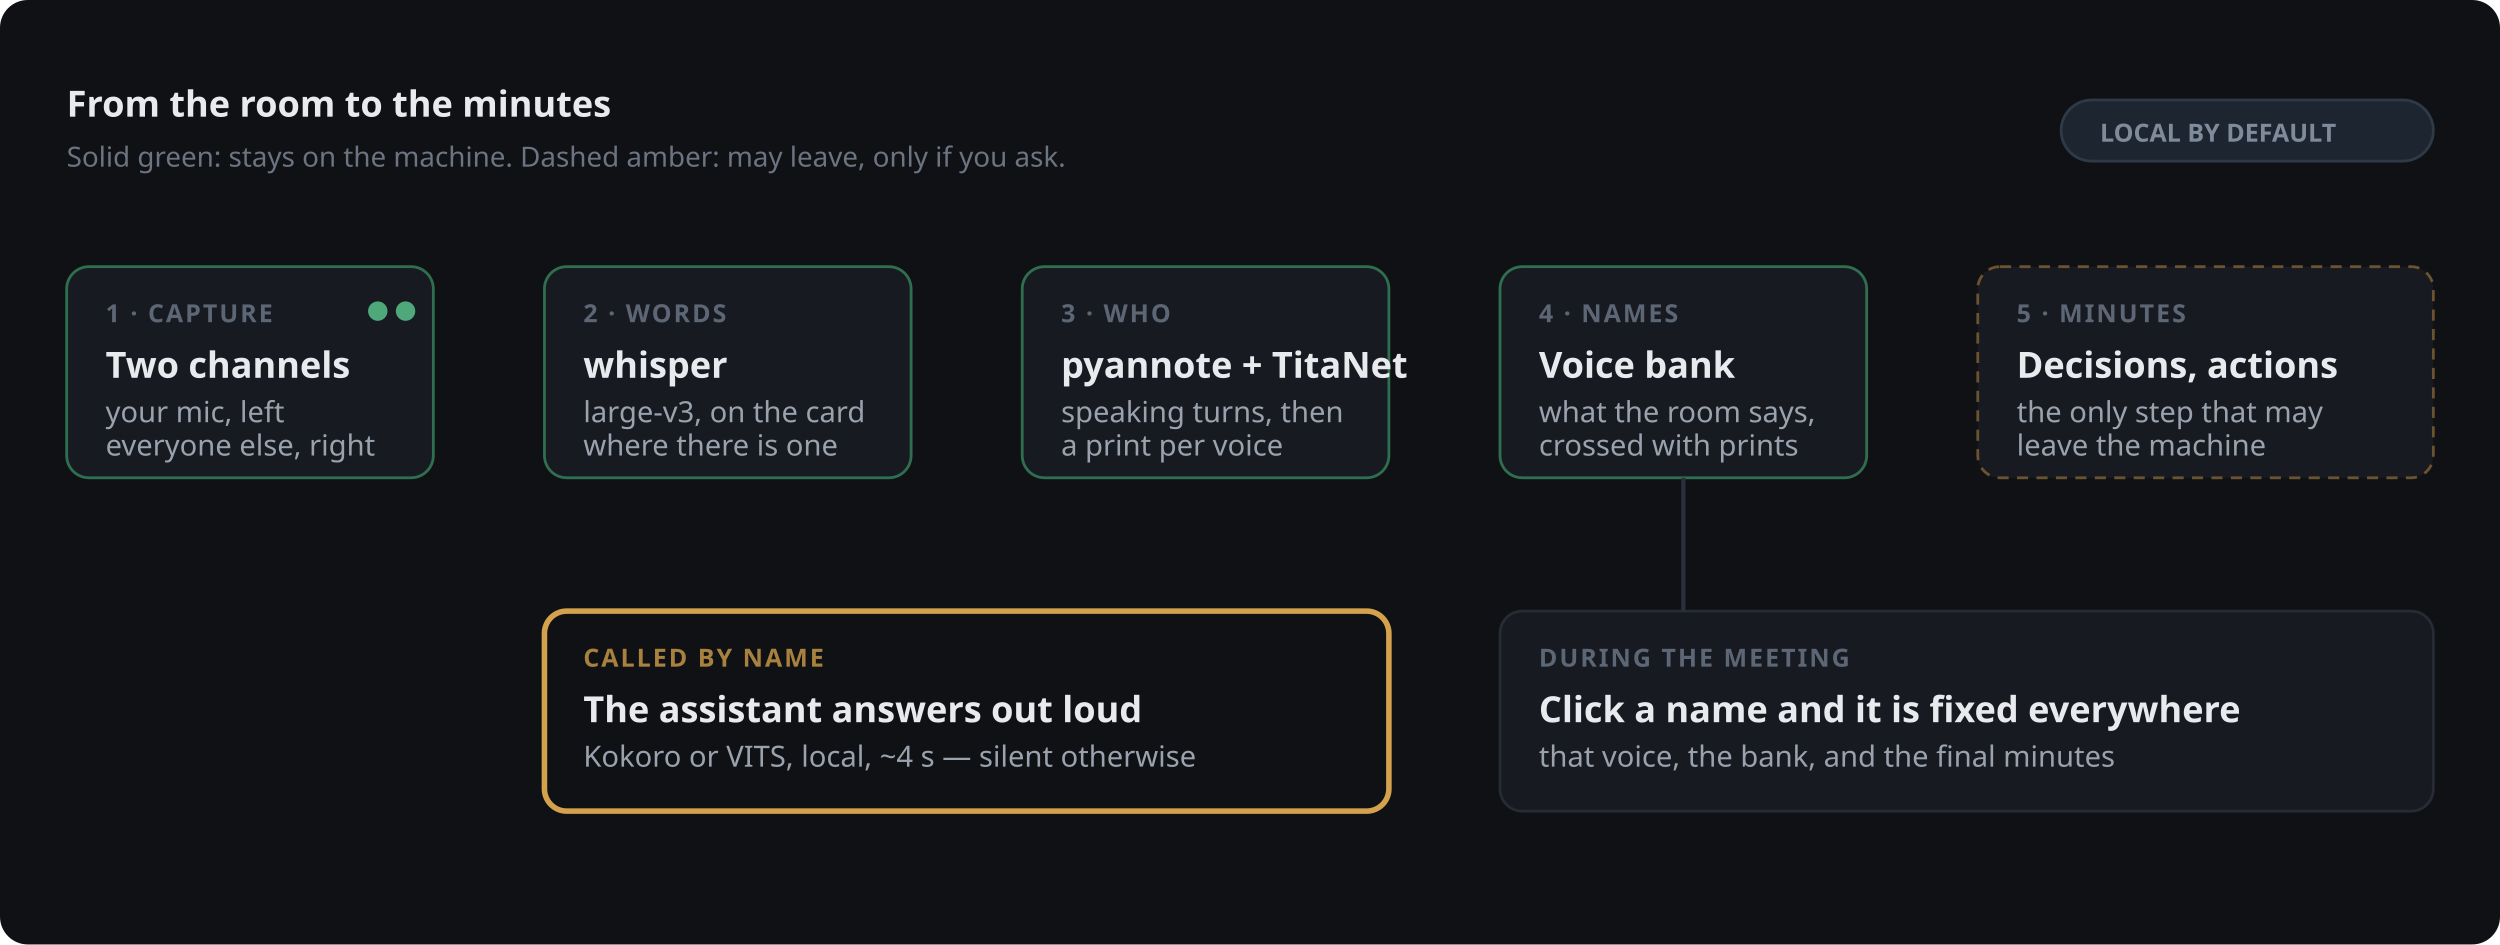
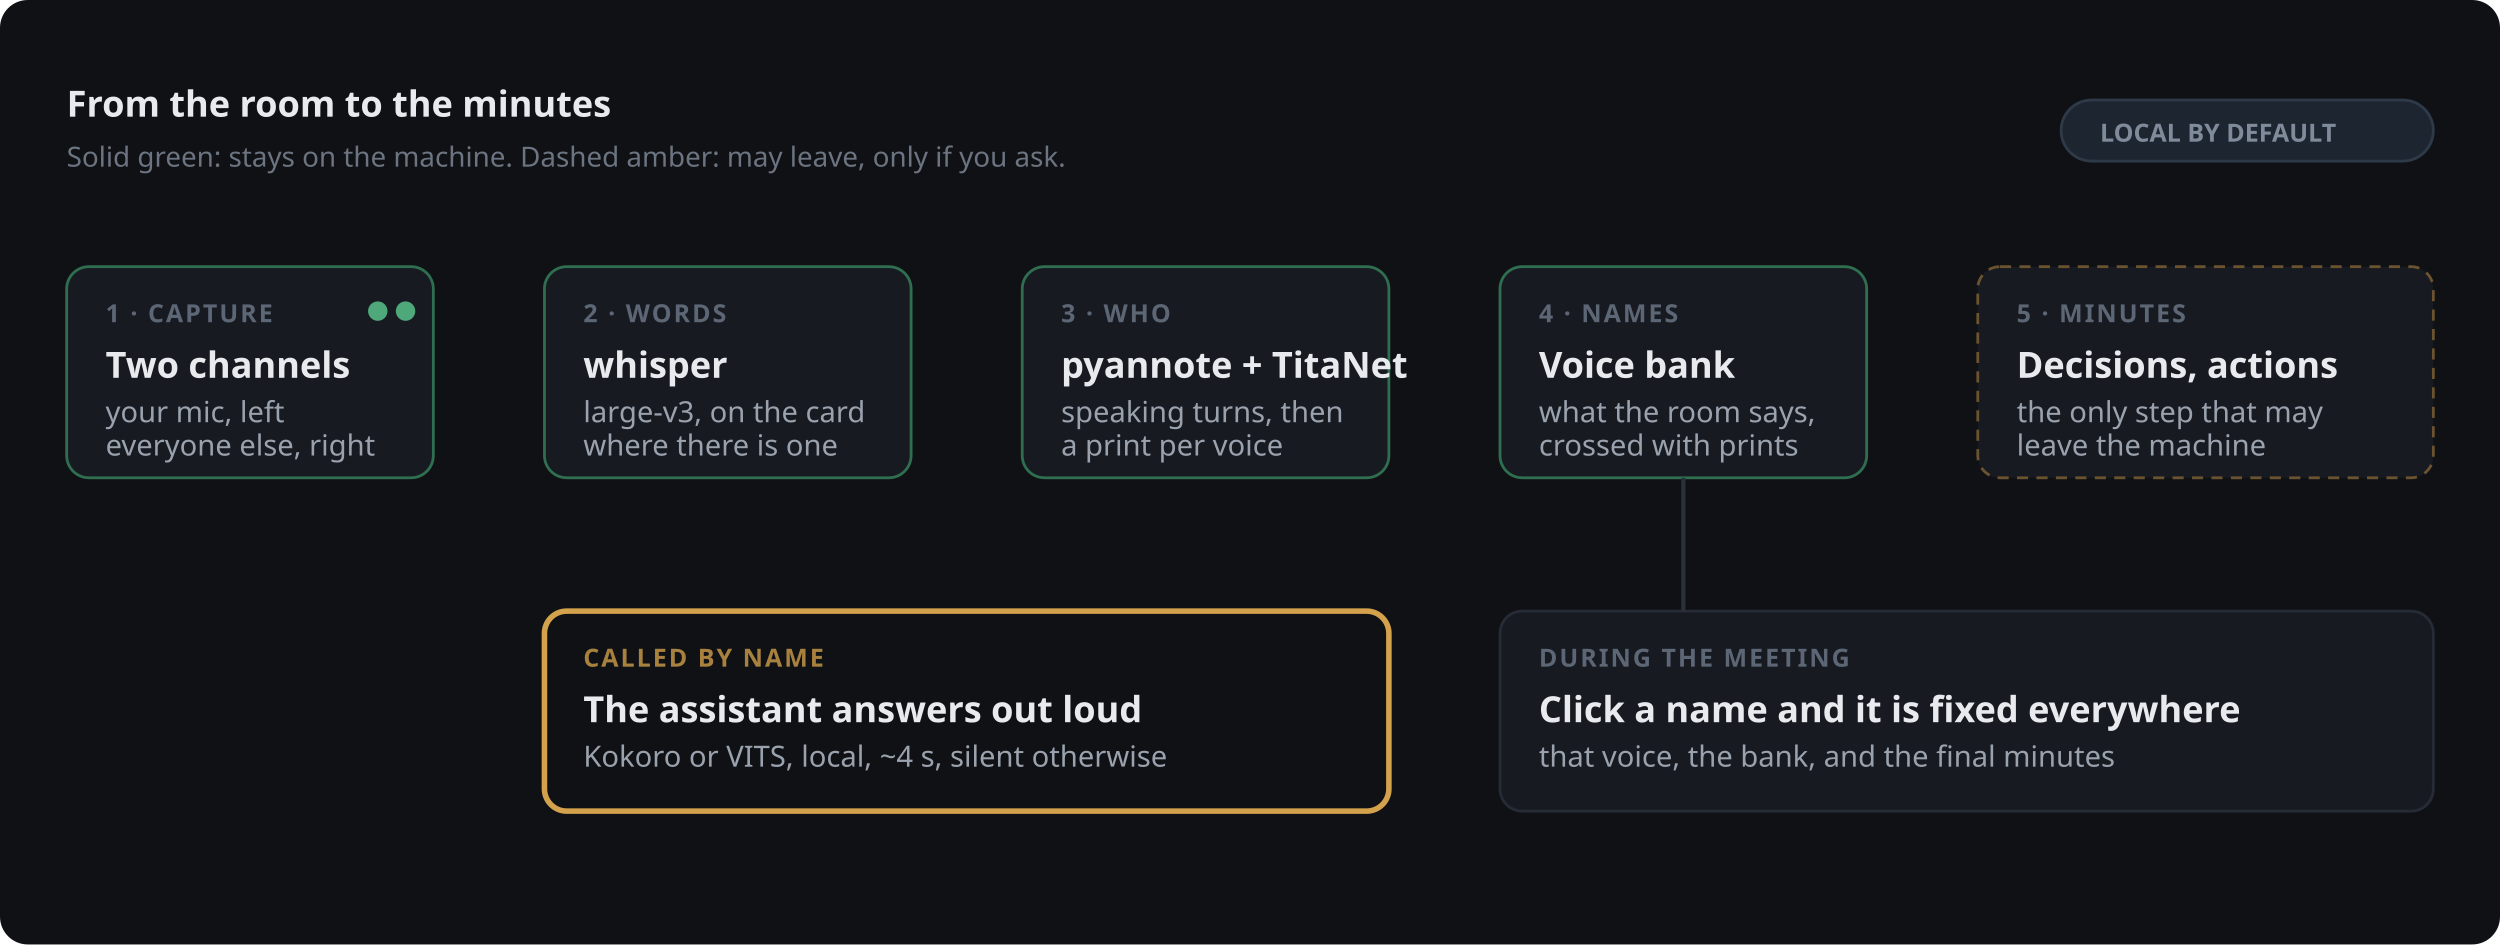
<svg xmlns="http://www.w3.org/2000/svg" viewBox="0 0 900 340" width="900" height="340" role="img" aria-labelledby="title desc">
  <style>
    .ground { fill: #0f1115; }
    .card   { fill: #171a21; stroke: #262b36; stroke-width: 1; }
    .local  { stroke: #2f6f4f; }
    .out    { stroke: #6b5330; stroke-dasharray: 4 3; }
    .title  { fill: #e8eaed; font: 600 13px ui-sans-serif, system-ui, sans-serif; }
    .sub    { fill: #9aa2ae; font: 400 10.5px ui-sans-serif, system-ui, sans-serif; }
    .step   { fill: #5c6675; font: 600 9px ui-sans-serif, system-ui, sans-serif;
              letter-spacing: .08em; }
    .rule   { stroke: #2a303c; stroke-width: 1.5; fill: none; }
    .flow   { stroke: #4ea87a; stroke-width: 2; fill: none; stroke-linecap: round; }
    .voice  { stroke: #d4a24c; stroke-width: 2; fill: none; stroke-linecap: round; }
    .legend { fill: #6b7480; font: 400 10px ui-sans-serif, system-ui, sans-serif; }
    .badge  { fill: #1d2530; stroke: #2f3a49; stroke-width: 1; }
    .badget { fill: #7f8b9a; font: 600 9px ui-sans-serif, system-ui, sans-serif; }

    /* The flow: a line that fills, then starts over. One animation per segment,
       offset, so the eye follows the direction of the chain. */
    .dash { stroke-dasharray: 90; stroke-dashoffset: 90;
            animation: pull 7s linear infinite; }
    @keyframes pull {
      0%   { stroke-dashoffset: 90; }
      18%  { stroke-dashoffset: 0; }
      92%  { stroke-dashoffset: 0; }
      100% { stroke-dashoffset: 0; }
    }
    .s1 { animation-delay: 0s; }
    .s2 { animation-delay: .55s; }
    .s3 { animation-delay: 1.1s; }
    .s4 { animation-delay: 1.65s; }
    .s5 { animation-delay: 2.2s; }

    /* The cards light up in turn. */
    .lit { animation: light-up 7s linear infinite; }
    @keyframes light-up {
      0%, 8%    { stroke: #262b36; }
      12%, 88%  { stroke: #3c4657; }
      100%      { stroke: #262b36; }
    }
    .c1 { animation-delay: 0s; }
    .c2 { animation-delay: .55s; }
    .c3 { animation-delay: 1.1s; }
    .c4 { animation-delay: 1.65s; }
    .c5 { animation-delay: 2.2s; }

    /* The two channels pulse at the start: that is where everything begins. */
    .pulse { animation: battre 2.4s ease-in-out infinite; transform-origin: center; }
    @keyframes beat { 0%,100% { opacity: .45; } 50% { opacity: 1; } }
    .p2 { animation-delay: .5s; }

    @media (prefers-reduced-motion: reduce) {
      .dash, .lit, .pulse { animation: none; stroke-dashoffset: 0; }
    }
  </style>
  <rect class="ground" width="900" height="340" rx="10" />
  <g transform="translate(24,96)">
    <rect class="card local lit c1" width="132" height="76" rx="8" />
    <text class="step" x="14" y="20">1 · CAPTURE</text>
    <text class="title" x="14" y="40">Two channels</text>
    <text class="sub" x="14" y="56">your mic, left</text>
    <text class="sub" x="14" y="68">everyone else, right</text>
    <g class="pulse">
      <circle cx="112" cy="16" r="3.5" fill="#4ea87a" />
    </g>
    <g class="pulse p2">
      <circle cx="122" cy="16" r="3.5" fill="#4ea87a" />
    </g>
  </g>
  <g transform="translate(196,96)">
    <rect class="card local lit c2" width="132" height="76" rx="8" />
    <text class="step" x="14" y="20">2 · WORDS</text>
    <text class="title" x="14" y="40">whisper</text>
    <text class="sub" x="14" y="56">large-v3, on the card</text>
    <text class="sub" x="14" y="68">where there is one</text>
  </g>
  <g transform="translate(368,96)">
    <rect class="card local lit c3" width="132" height="76" rx="8" />
    <text class="step" x="14" y="20">3 · WHO</text>
    <text class="title" x="14" y="40">pyannote + TitaNet</text>
    <text class="sub" x="14" y="56">speaking turns, then</text>
    <text class="sub" x="14" y="68">a print per voice</text>
  </g>
  <g transform="translate(540,96)">
    <rect class="card local lit c4" width="132" height="76" rx="8" />
    <text class="step" x="14" y="20">4 · NAMES</text>
    <text class="title" x="14" y="40">Voice bank</text>
    <text class="sub" x="14" y="56">what the room says,</text>
    <text class="sub" x="14" y="68">crossed with prints</text>
  </g>
  <g transform="translate(712,96)">
    <rect class="card out lit c5" width="164" height="76" rx="8" />
    <text class="step" x="14" y="20">5 · MINUTES</text>
    <text class="title" x="14" y="40">Decisions, actions</text>
    <text class="sub" x="14" y="56">the only step that may</text>
    <text class="sub" x="14" y="68">leave the machine</text>
  </g>
  <path class="flow dash s1" d="M156 134 H196" />
  <path class="flow dash s2" d="M328 134 H368" />
  <path class="flow dash s3" d="M500 134 H540" />
  <path class="flow dash s4" d="M672 134 H712" />
  <g transform="translate(196,220)">
    <rect class="card voice" width="304" height="72" rx="8" fill="#151a1f" />
    <text class="step" x="14" y="20" style="fill:#a8813f">CALLED BY NAME</text>
    <text class="title" x="14" y="40">The assistant answers out loud</text>
-     <text class="sub" x="14" y="56">Kokoro or VITS, local, ~4 s — silent otherwise</text>
+     <text class="sub" x="14" y="56">Kokoro or VITS, local, ~4 s, silent otherwise</text>
  </g>
  <path class="voice dash s5" d="M262 172 V220" />
  <path class="voice dash s5" d="M434 172 V220" />
  <g transform="translate(540,220)">
    <rect class="card" width="336" height="72" rx="8" />
    <text class="step" x="14" y="20">DURING THE MEETING</text>
    <text class="title" x="14" y="40">Click a name and it is fixed everywhere</text>
    <text class="sub" x="14" y="56">that voice, the bank, and the final minutes</text>
  </g>
  <path class="rule" d="M606 172 V220" />
  <g transform="translate(24,42)">
    <text class="title" x="0" y="0">From the room to the minutes</text>
    <text class="legend" x="0" y="18">Solid green: stays on the machine. Dashed amber: may leave, only if you ask.</text>
  </g>
  <g transform="translate(742,36)">
    <rect class="badge" width="134" height="22" rx="11" />
    <text class="badget" x="14" y="15">LOCAL BY DEFAULT</text>
  </g>
</svg>
